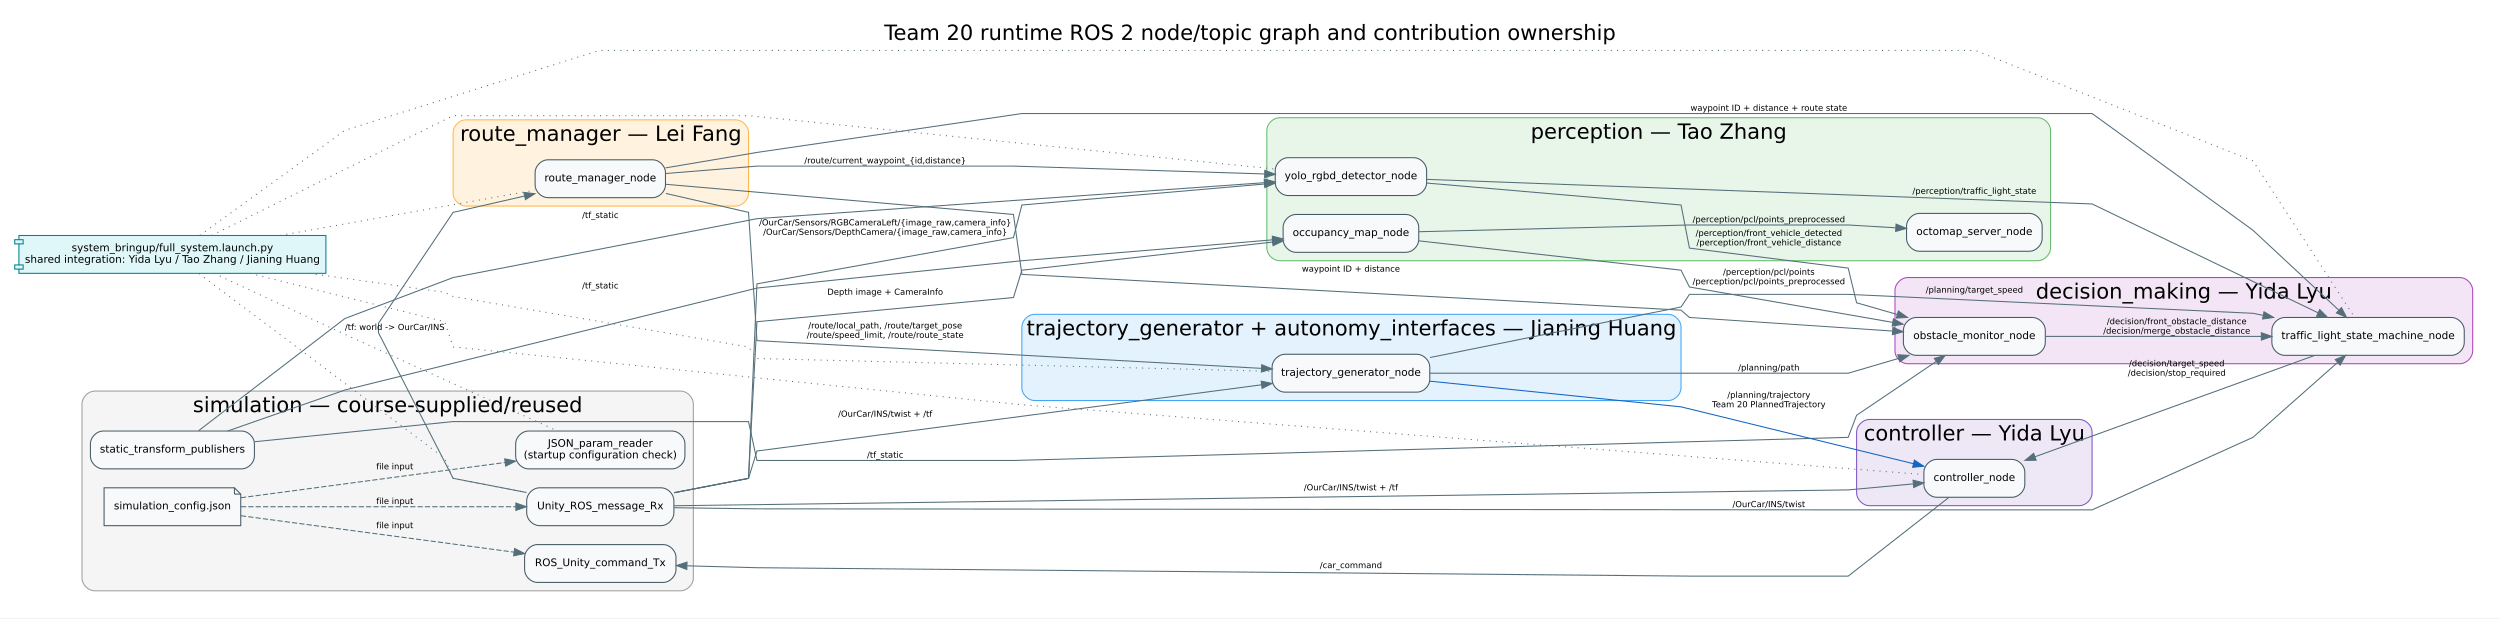
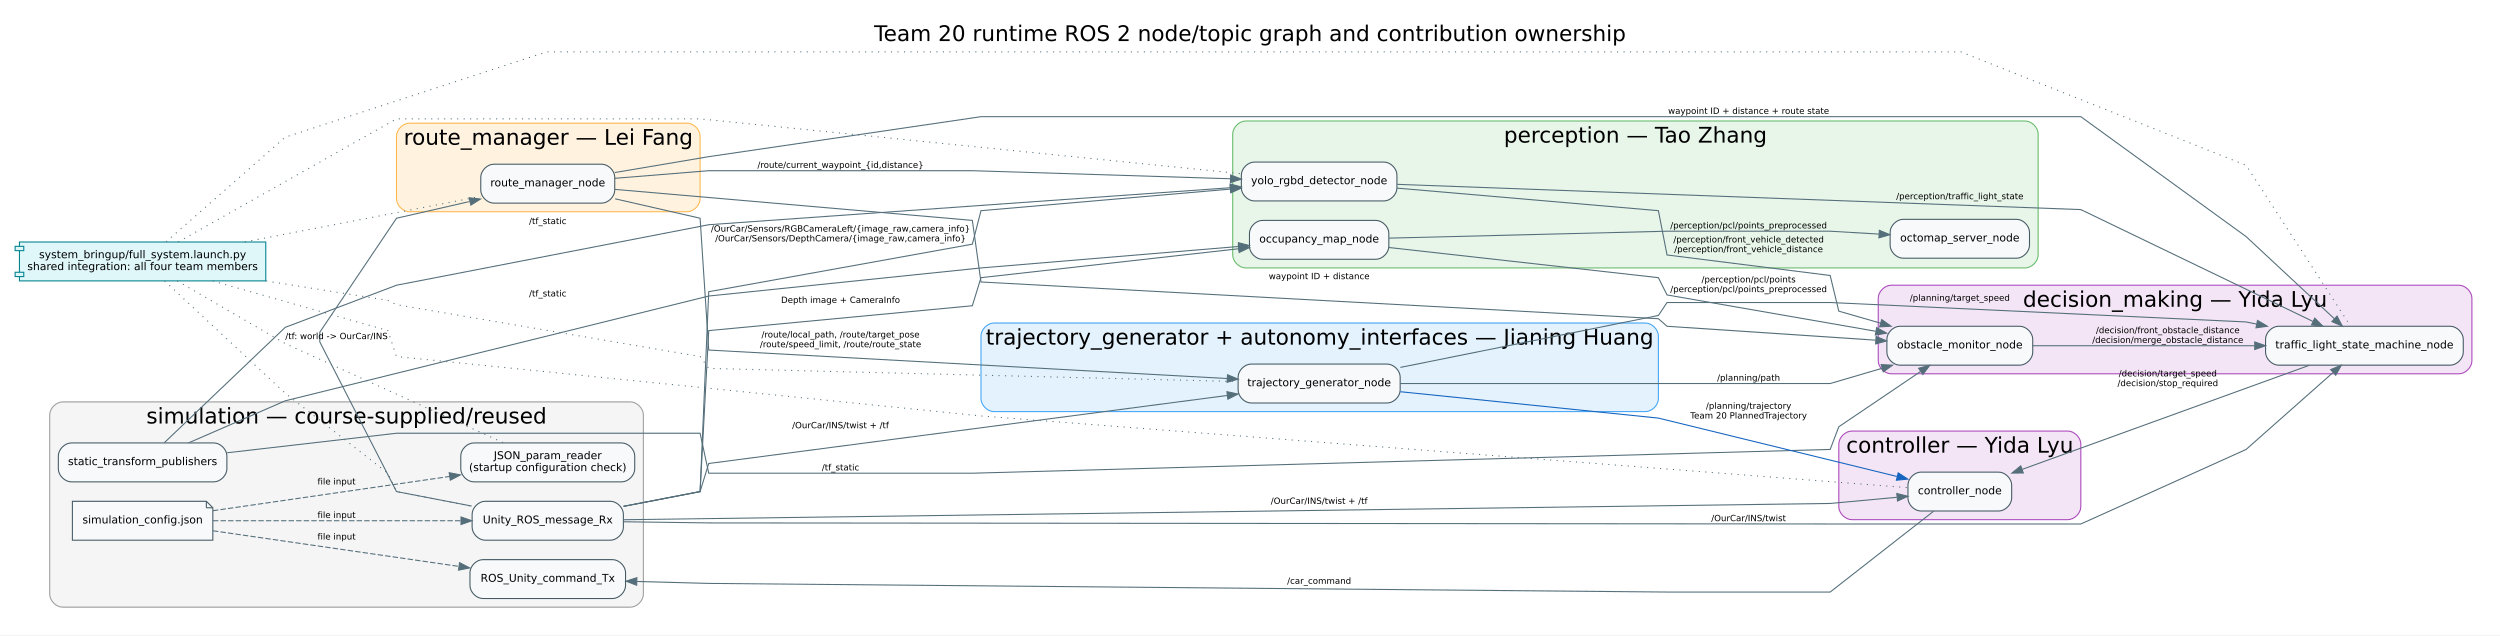
- <svg xmlns="http://www.w3.org/2000/svg" width="2378pt" height="588pt" viewBox="0.00 0.00 2378.00 588.00">
+ <svg xmlns="http://www.w3.org/2000/svg" width="2314pt" height="588pt" viewBox="0.00 0.00 2314.00 588.00">
  <g id="graph0" class="graph" transform="scale(1 1) rotate(0) translate(18 570)">
-     <polygon fill="white" stroke="transparent" points="-18,18 -18,-570 2360,-570 2360,18 -18,18" />
-     <text text-anchor="middle" x="1171" y="-532" font-family="DejaVu Sans" font-size="20.00">Team 20 runtime ROS 2 node/topic graph and contribution ownership</text>
+     <polygon fill="white" stroke="transparent" points="-18,18 -18,-570 2296,-570 2296,18 -18,18" />
+     <text text-anchor="middle" x="1139" y="-532" font-family="DejaVu Sans" font-size="20.00">Team 20 runtime ROS 2 node/topic graph and contribution ownership</text>
    <g id="clust1" class="cluster">
-       <path fill="#f5f5f5" stroke="#9e9e9e" d="M72,-8C72,-8 629.5,-8 629.5,-8 635.5,-8 641.5,-14 641.5,-20 641.5,-20 641.5,-186 641.5,-186 641.5,-192 635.5,-198 629.5,-198 629.5,-198 72,-198 72,-198 66,-198 60,-192 60,-186 60,-186 60,-20 60,-20 60,-14 66,-8 72,-8" />
-       <text text-anchor="middle" x="350.75" y="-178" font-family="DejaVu Sans" font-size="20.00">simulation — course-supplied/reused</text>
+       <path fill="#f5f5f5" stroke="#9e9e9e" d="M40,-8C40,-8 565.5,-8 565.5,-8 571.5,-8 577.5,-14 577.5,-20 577.5,-20 577.5,-186 577.5,-186 577.5,-192 571.5,-198 565.5,-198 565.5,-198 40,-198 40,-198 34,-198 28,-192 28,-186 28,-186 28,-20 28,-20 28,-14 34,-8 40,-8" />
+       <text text-anchor="middle" x="302.75" y="-178" font-family="DejaVu Sans" font-size="20.00">simulation — course-supplied/reused</text>
    </g>
    <g id="clust2" class="cluster">
-       <path fill="#e8f5e9" stroke="#66bb6a" d="M1199,-322C1199,-322 1920.5,-322 1920.5,-322 1926.5,-322 1932.5,-328 1932.5,-334 1932.5,-334 1932.5,-446 1932.5,-446 1932.5,-452 1926.5,-458 1920.5,-458 1920.5,-458 1199,-458 1199,-458 1193,-458 1187,-452 1187,-446 1187,-446 1187,-334 1187,-334 1187,-328 1193,-322 1199,-322" />
-       <text text-anchor="middle" x="1559.75" y="-438" font-family="DejaVu Sans" font-size="20.00">perception — Tao Zhang</text>
+       <path fill="#e8f5e9" stroke="#66bb6a" d="M1135,-322C1135,-322 1856.5,-322 1856.5,-322 1862.5,-322 1868.5,-328 1868.5,-334 1868.5,-334 1868.5,-446 1868.5,-446 1868.5,-452 1862.5,-458 1856.5,-458 1856.5,-458 1135,-458 1135,-458 1129,-458 1123,-452 1123,-446 1123,-446 1123,-334 1123,-334 1123,-328 1129,-322 1135,-322" />
+       <text text-anchor="middle" x="1495.75" y="-438" font-family="DejaVu Sans" font-size="20.00">perception — Tao Zhang</text>
    </g>
    <g id="clust3" class="cluster">
-       <path fill="#fff3e0" stroke="#ffb74d" d="M425,-374C425,-374 682,-374 682,-374 688,-374 694,-380 694,-386 694,-386 694,-444 694,-444 694,-450 688,-456 682,-456 682,-456 425,-456 425,-456 419,-456 413,-450 413,-444 413,-444 413,-386 413,-386 413,-380 419,-374 425,-374" />
-       <text text-anchor="middle" x="553.5" y="-436" font-family="DejaVu Sans" font-size="20.00">route_manager — Lei Fang</text>
+       <path fill="#fff3e0" stroke="#ffb74d" d="M361,-374C361,-374 618,-374 618,-374 624,-374 630,-380 630,-386 630,-386 630,-444 630,-444 630,-450 624,-456 618,-456 618,-456 361,-456 361,-456 355,-456 349,-450 349,-444 349,-444 349,-386 349,-386 349,-380 355,-374 361,-374" />
+       <text text-anchor="middle" x="489.5" y="-436" font-family="DejaVu Sans" font-size="20.00">route_manager — Lei Fang</text>
    </g>
    <g id="clust4" class="cluster">
-       <path fill="#e3f2fd" stroke="#42a5f5" d="M966,-189C966,-189 1569,-189 1569,-189 1575,-189 1581,-195 1581,-201 1581,-201 1581,-259 1581,-259 1581,-265 1575,-271 1569,-271 1569,-271 966,-271 966,-271 960,-271 954,-265 954,-259 954,-259 954,-201 954,-201 954,-195 960,-189 966,-189" />
-       <text text-anchor="middle" x="1267.5" y="-251" font-family="DejaVu Sans" font-size="20.00">trajectory_generator + autonomy_interfaces — Jianing Huang</text>
+       <path fill="#e3f2fd" stroke="#42a5f5" d="M902,-189C902,-189 1505,-189 1505,-189 1511,-189 1517,-195 1517,-201 1517,-201 1517,-259 1517,-259 1517,-265 1511,-271 1505,-271 1505,-271 902,-271 902,-271 896,-271 890,-265 890,-259 890,-259 890,-201 890,-201 890,-195 896,-189 902,-189" />
+       <text text-anchor="middle" x="1203.5" y="-251" font-family="DejaVu Sans" font-size="20.00">trajectory_generator + autonomy_interfaces — Jianing Huang</text>
    </g>
    <g id="clust5" class="cluster">
-       <path fill="#f3e5f5" stroke="#ab47bc" d="M1796.5,-224C1796.5,-224 2322,-224 2322,-224 2328,-224 2334,-230 2334,-236 2334,-236 2334,-294 2334,-294 2334,-300 2328,-306 2322,-306 2322,-306 1796.5,-306 1796.5,-306 1790.5,-306 1784.5,-300 1784.5,-294 1784.5,-294 1784.5,-236 1784.5,-236 1784.5,-230 1790.5,-224 1796.5,-224" />
-       <text text-anchor="middle" x="2059.25" y="-286" font-family="DejaVu Sans" font-size="20.00">decision_making — Yida Lyu</text>
+       <path fill="#f3e5f5" stroke="#ab47bc" d="M1732.5,-224C1732.5,-224 2258,-224 2258,-224 2264,-224 2270,-230 2270,-236 2270,-236 2270,-294 2270,-294 2270,-300 2264,-306 2258,-306 2258,-306 1732.5,-306 1732.5,-306 1726.5,-306 1720.5,-300 1720.5,-294 1720.5,-294 1720.5,-236 1720.5,-236 1720.5,-230 1726.5,-224 1732.5,-224" />
+       <text text-anchor="middle" x="1995.25" y="-286" font-family="DejaVu Sans" font-size="20.00">decision_making — Yida Lyu</text>
    </g>
    <g id="clust6" class="cluster">
-       <path fill="#ede7f6" stroke="#7e57c2" d="M1760,-89C1760,-89 1960,-89 1960,-89 1966,-89 1972,-95 1972,-101 1972,-101 1972,-159 1972,-159 1972,-165 1966,-171 1960,-171 1960,-171 1760,-171 1760,-171 1754,-171 1748,-165 1748,-159 1748,-159 1748,-101 1748,-101 1748,-95 1754,-89 1760,-89" />
-       <text text-anchor="middle" x="1860" y="-151" font-family="DejaVu Sans" font-size="20.00">controller — Yida Lyu</text>
+       <path fill="#f3e5f5" stroke="#ab47bc" d="M1696,-89C1696,-89 1896,-89 1896,-89 1902,-89 1908,-95 1908,-101 1908,-101 1908,-159 1908,-159 1908,-165 1902,-171 1896,-171 1896,-171 1696,-171 1696,-171 1690,-171 1684,-165 1684,-159 1684,-159 1684,-101 1684,-101 1684,-95 1690,-89 1696,-89" />
+       <text text-anchor="middle" x="1796" y="-151" font-family="DejaVu Sans" font-size="20.00">controller — Yida Lyu</text>
    </g>
    <g id="node1" class="node">
-       <polygon fill="#f7f9fb" stroke="#455a64" points="205,-106 81,-106 81,-70 211,-70 211,-100 205,-106" />
-       <polyline fill="none" stroke="#455a64" points="205,-106 205,-100 " />
-       <polyline fill="none" stroke="#455a64" points="211,-100 205,-100 " />
-       <text text-anchor="middle" x="146" y="-85.5" font-family="DejaVu Sans" font-size="10.00">simulation_config.json</text>
+       <polygon fill="#f7f9fb" stroke="#455a64" points="173,-106 49,-106 49,-70 179,-70 179,-100 173,-106" />
+       <polyline fill="none" stroke="#455a64" points="173,-106 173,-100 " />
+       <polyline fill="none" stroke="#455a64" points="179,-100 173,-100 " />
+       <text text-anchor="middle" x="114" y="-85.5" font-family="DejaVu Sans" font-size="10.00">simulation_config.json</text>
    </g>
    <g id="node2" class="node">
-       <path fill="#f7f9fb" stroke="#455a64" d="M621.5,-160C621.5,-160 484.5,-160 484.5,-160 478.5,-160 472.5,-154 472.5,-148 472.5,-148 472.5,-136 472.5,-136 472.5,-130 478.5,-124 484.5,-124 484.5,-124 621.5,-124 621.5,-124 627.5,-124 633.5,-130 633.5,-136 633.5,-136 633.5,-148 633.5,-148 633.5,-154 627.5,-160 621.5,-160" />
-       <text text-anchor="middle" x="553" y="-145" font-family="DejaVu Sans" font-size="10.00">JSON_param_reader</text>
-       <text text-anchor="middle" x="553" y="-134" font-family="DejaVu Sans" font-size="10.00">(startup configuration check)</text>
+       <path fill="#f7f9fb" stroke="#455a64" d="M557.5,-160C557.5,-160 420.5,-160 420.5,-160 414.5,-160 408.5,-154 408.5,-148 408.5,-148 408.5,-136 408.5,-136 408.5,-130 414.5,-124 420.5,-124 420.5,-124 557.5,-124 557.5,-124 563.5,-124 569.5,-130 569.5,-136 569.5,-136 569.5,-148 569.5,-148 569.5,-154 563.5,-160 557.5,-160" />
+       <text text-anchor="middle" x="489" y="-145" font-family="DejaVu Sans" font-size="10.00">JSON_param_reader</text>
+       <text text-anchor="middle" x="489" y="-134" font-family="DejaVu Sans" font-size="10.00">(startup configuration check)</text>
    </g>
    <g id="edge26" class="edge">
-       <path fill="none" stroke="#546e7a" stroke-dasharray="5,2" d="M211.17,-96.56C278.95,-105.59 386.32,-119.91 462.42,-130.06" />
-       <polygon fill="#546e7a" stroke="#546e7a" points="462.1,-133.54 472.47,-131.4 463.02,-126.61 462.1,-133.54" />
-       <text text-anchor="middle" x="357.5" y="-123.6" font-family="DejaVu Sans" font-size="8.00">file input</text>
+       <path fill="none" stroke="#546e7a" stroke-dasharray="5,2" d="M179.12,-97.28C239.45,-106.02 330.37,-119.18 397.96,-128.96" />
+       <polygon fill="#546e7a" stroke="#546e7a" points="397.78,-132.47 408.18,-130.44 398.78,-125.55 397.78,-132.47" />
+       <text text-anchor="middle" x="293.5" y="-121.6" font-family="DejaVu Sans" font-size="8.00">file input</text>
    </g>
    <g id="node3" class="node">
-       <path fill="#f7f9fb" stroke="#455a64" d="M611,-106C611,-106 495,-106 495,-106 489,-106 483,-100 483,-94 483,-94 483,-82 483,-82 483,-76 489,-70 495,-70 495,-70 611,-70 611,-70 617,-70 623,-76 623,-82 623,-82 623,-94 623,-94 623,-100 617,-106 611,-106" />
-       <text text-anchor="middle" x="553" y="-85.5" font-family="DejaVu Sans" font-size="10.00">Unity_ROS_message_Rx</text>
+       <path fill="#f7f9fb" stroke="#455a64" d="M547,-106C547,-106 431,-106 431,-106 425,-106 419,-100 419,-94 419,-94 419,-82 419,-82 419,-76 425,-70 431,-70 431,-70 547,-70 547,-70 553,-70 559,-76 559,-82 559,-82 559,-94 559,-94 559,-100 553,-106 547,-106" />
+       <text text-anchor="middle" x="489" y="-85.5" font-family="DejaVu Sans" font-size="10.00">Unity_ROS_message_Rx</text>
    </g>
    <g id="edge27" class="edge">
-       <path fill="none" stroke="#546e7a" stroke-dasharray="5,2" d="M211.17,-88C282.04,-88 396.21,-88 472.64,-88" />
-       <polygon fill="#546e7a" stroke="#546e7a" points="472.7,-91.5 482.7,-88 472.7,-84.5 472.7,-91.5" />
-       <text text-anchor="middle" x="357.5" y="-90.6" font-family="DejaVu Sans" font-size="8.00">file input</text>
+       <path fill="none" stroke="#546e7a" stroke-dasharray="5,2" d="M179.12,-88C242.62,-88 340,-88 408.41,-88" />
+       <polygon fill="#546e7a" stroke="#546e7a" points="408.71,-91.5 418.71,-88 408.71,-84.5 408.71,-91.5" />
+       <text text-anchor="middle" x="293.5" y="-90.6" font-family="DejaVu Sans" font-size="8.00">file input</text>
    </g>
    <g id="node4" class="node">
-       <path fill="#f7f9fb" stroke="#455a64" d="M613,-52C613,-52 493,-52 493,-52 487,-52 481,-46 481,-40 481,-40 481,-28 481,-28 481,-22 487,-16 493,-16 493,-16 613,-16 613,-16 619,-16 625,-22 625,-28 625,-28 625,-40 625,-40 625,-46 619,-52 613,-52" />
-       <text text-anchor="middle" x="553" y="-31.5" font-family="DejaVu Sans" font-size="10.00">ROS_Unity_command_Tx</text>
+       <path fill="#f7f9fb" stroke="#455a64" d="M549,-52C549,-52 429,-52 429,-52 423,-52 417,-46 417,-40 417,-40 417,-28 417,-28 417,-22 423,-16 429,-16 429,-16 549,-16 549,-16 555,-16 561,-22 561,-28 561,-28 561,-40 561,-40 561,-46 555,-52 549,-52" />
+       <text text-anchor="middle" x="489" y="-31.5" font-family="DejaVu Sans" font-size="10.00">ROS_Unity_command_Tx</text>
    </g>
    <g id="edge28" class="edge">
-       <path fill="none" stroke="#546e7a" stroke-dasharray="5,2" d="M211.17,-79.44C281.51,-70.07 394.49,-55 470.91,-44.81" />
-       <polygon fill="#546e7a" stroke="#546e7a" points="471.52,-48.26 480.97,-43.47 470.6,-41.32 471.52,-48.26" />
-       <text text-anchor="middle" x="357.5" y="-67.6" font-family="DejaVu Sans" font-size="8.00">file input</text>
+       <path fill="none" stroke="#546e7a" stroke-dasharray="5,2" d="M179.12,-78.72C242.02,-69.61 338.18,-55.69 406.48,-45.8" />
+       <polygon fill="#546e7a" stroke="#546e7a" points="407.38,-49.21 416.77,-44.31 406.38,-42.28 407.38,-49.21" />
+       <text text-anchor="middle" x="293.5" y="-70.6" font-family="DejaVu Sans" font-size="8.00">file input</text>
    </g>
    <g id="node6" class="node">
-       <path fill="#f7f9fb" stroke="#455a64" d="M1327,-420C1327,-420 1207,-420 1207,-420 1201,-420 1195,-414 1195,-408 1195,-408 1195,-396 1195,-396 1195,-390 1201,-384 1207,-384 1207,-384 1327,-384 1327,-384 1333,-384 1339,-390 1339,-396 1339,-396 1339,-408 1339,-408 1339,-414 1333,-420 1327,-420" />
-       <text text-anchor="middle" x="1267" y="-399.5" font-family="DejaVu Sans" font-size="10.00">yolo_rgbd_detector_node</text>
+       <path fill="#f7f9fb" stroke="#455a64" d="M1263,-420C1263,-420 1143,-420 1143,-420 1137,-420 1131,-414 1131,-408 1131,-408 1131,-396 1131,-396 1131,-390 1137,-384 1143,-384 1143,-384 1263,-384 1263,-384 1269,-384 1275,-390 1275,-396 1275,-396 1275,-408 1275,-408 1275,-414 1269,-420 1263,-420" />
+       <text text-anchor="middle" x="1203" y="-399.5" font-family="DejaVu Sans" font-size="10.00">yolo_rgbd_detector_node</text>
    </g>
    <g id="edge1" class="edge">
-       <path fill="none" stroke="#546e7a" d="M623.18,-101.34C658.45,-108.14 694,-115 694,-115 694,-115 702,-300 702,-300 702,-300 946,-344 946,-344 946,-344 954,-375 954,-375 954,-375 1092.17,-386.96 1184.62,-394.96" />
-       <polygon fill="#546e7a" stroke="#546e7a" points="1184.55,-398.46 1194.81,-395.84 1185.15,-391.49 1184.55,-398.46" />
-       <text text-anchor="middle" x="824" y="-355.6" font-family="DejaVu Sans" font-size="8.00">/OurCar/Sensors/RGBCameraLeft/{image_raw,camera_info}</text>
-       <text text-anchor="middle" x="824" y="-346.6" font-family="DejaVu Sans" font-size="8.00">/OurCar/Sensors/DepthCamera/{image_raw,camera_info}</text>
+       <path fill="none" stroke="#546e7a" d="M559.18,-101.34C594.45,-108.14 630,-115 630,-115 630,-115 638,-300 638,-300 638,-300 882,-344 882,-344 882,-344 890,-375 890,-375 890,-375 1028.17,-386.96 1120.62,-394.96" />
+       <polygon fill="#546e7a" stroke="#546e7a" points="1120.55,-398.46 1130.81,-395.84 1121.15,-391.49 1120.55,-398.46" />
+       <text text-anchor="middle" x="760" y="-355.6" font-family="DejaVu Sans" font-size="8.00">/OurCar/Sensors/RGBCameraLeft/{image_raw,camera_info}</text>
+       <text text-anchor="middle" x="760" y="-346.6" font-family="DejaVu Sans" font-size="8.00">/OurCar/Sensors/DepthCamera/{image_raw,camera_info}</text>
    </g>
    <g id="node7" class="node">
-       <path fill="#f7f9fb" stroke="#455a64" d="M1319.5,-366C1319.5,-366 1214.5,-366 1214.5,-366 1208.5,-366 1202.5,-360 1202.5,-354 1202.5,-354 1202.5,-342 1202.5,-342 1202.5,-336 1208.5,-330 1214.5,-330 1214.5,-330 1319.5,-330 1319.5,-330 1325.5,-330 1331.5,-336 1331.5,-342 1331.5,-342 1331.5,-354 1331.5,-354 1331.5,-360 1325.5,-366 1319.5,-366" />
-       <text text-anchor="middle" x="1267" y="-345.5" font-family="DejaVu Sans" font-size="10.00">occupancy_map_node</text>
+       <path fill="#f7f9fb" stroke="#455a64" d="M1255.5,-366C1255.5,-366 1150.5,-366 1150.5,-366 1144.5,-366 1138.5,-360 1138.5,-354 1138.5,-354 1138.5,-342 1138.5,-342 1138.5,-336 1144.5,-330 1150.5,-330 1150.5,-330 1255.5,-330 1255.5,-330 1261.5,-330 1267.5,-336 1267.5,-342 1267.5,-342 1267.5,-354 1267.5,-354 1267.5,-360 1261.5,-366 1255.5,-366" />
+       <text text-anchor="middle" x="1203" y="-345.5" font-family="DejaVu Sans" font-size="10.00">occupancy_map_node</text>
    </g>
    <g id="edge2" class="edge">
-       <path fill="none" stroke="#546e7a" d="M623.18,-101.34C658.45,-108.14 694,-115 694,-115 694,-115 702,-264 702,-264 702,-264 946,-287 946,-287 946,-287 954,-313 954,-313 954,-313 1100.1,-329.39 1192.35,-339.74" />
-       <polygon fill="#546e7a" stroke="#546e7a" points="1192.16,-343.24 1202.49,-340.88 1192.94,-336.28 1192.16,-343.24" />
-       <text text-anchor="middle" x="824" y="-289.6" font-family="DejaVu Sans" font-size="8.00">Depth image + CameraInfo</text>
+       <path fill="none" stroke="#546e7a" d="M559.18,-101.34C594.45,-108.14 630,-115 630,-115 630,-115 638,-264 638,-264 638,-264 882,-287 882,-287 882,-287 890,-313 890,-313 890,-313 1036.1,-329.39 1128.35,-339.74" />
+       <polygon fill="#546e7a" stroke="#546e7a" points="1128.16,-343.24 1138.49,-340.88 1128.94,-336.28 1128.16,-343.24" />
+       <text text-anchor="middle" x="760" y="-289.6" font-family="DejaVu Sans" font-size="8.00">Depth image + CameraInfo</text>
    </g>
    <g id="node9" class="node">
-       <path fill="#f7f9fb" stroke="#455a64" d="M603,-418C603,-418 503,-418 503,-418 497,-418 491,-412 491,-406 491,-406 491,-394 491,-394 491,-388 497,-382 503,-382 503,-382 603,-382 603,-382 609,-382 615,-388 615,-394 615,-394 615,-406 615,-406 615,-412 609,-418 603,-418" />
-       <text text-anchor="middle" x="553" y="-397.5" font-family="DejaVu Sans" font-size="10.00">route_manager_node</text>
+       <path fill="#f7f9fb" stroke="#455a64" d="M539,-418C539,-418 439,-418 439,-418 433,-418 427,-412 427,-406 427,-406 427,-394 427,-394 427,-388 433,-382 439,-382 439,-382 539,-382 539,-382 545,-382 551,-388 551,-394 551,-394 551,-406 551,-406 551,-412 545,-418 539,-418" />
+       <text text-anchor="middle" x="489" y="-397.5" font-family="DejaVu Sans" font-size="10.00">route_manager_node</text>
    </g>
    <g id="edge8" class="edge">
-       <path fill="none" stroke="#546e7a" d="M482.59,-101.58C447.73,-108.3 413,-115 413,-115 413,-115 342,-253.5 342,-253.5 342,-253.5 342,-262.5 342,-262.5 342,-262.5 413,-368 413,-368 413,-368 446.46,-375.65 480.66,-383.47" />
-       <polygon fill="#546e7a" stroke="#546e7a" points="480.25,-386.96 490.78,-385.78 481.81,-380.14 480.25,-386.96" />
-       <text text-anchor="middle" x="357.5" y="-256.1" font-family="DejaVu Sans" font-size="8.00">/tf: world -&gt; OurCar/INS</text>
+       <path fill="none" stroke="#546e7a" d="M418.59,-101.58C383.73,-108.3 349,-115 349,-115 349,-115 278,-253.5 278,-253.5 278,-253.5 278,-262.5 278,-262.5 278,-262.5 349,-368 349,-368 349,-368 382.46,-375.65 416.66,-383.47" />
+       <polygon fill="#546e7a" stroke="#546e7a" points="416.25,-386.96 426.78,-385.78 417.81,-380.14 416.25,-386.96" />
+       <text text-anchor="middle" x="293.5" y="-256.1" font-family="DejaVu Sans" font-size="8.00">/tf: world -&gt; OurCar/INS</text>
    </g>
    <g id="node10" class="node">
-       <path fill="#f7f9fb" stroke="#455a64" d="M1330,-233C1330,-233 1204,-233 1204,-233 1198,-233 1192,-227 1192,-221 1192,-221 1192,-209 1192,-209 1192,-203 1198,-197 1204,-197 1204,-197 1330,-197 1330,-197 1336,-197 1342,-203 1342,-209 1342,-209 1342,-221 1342,-221 1342,-227 1336,-233 1330,-233" />
-       <text text-anchor="middle" x="1267" y="-212.5" font-family="DejaVu Sans" font-size="10.00">trajectory_generator_node</text>
+       <path fill="#f7f9fb" stroke="#455a64" d="M1266,-233C1266,-233 1140,-233 1140,-233 1134,-233 1128,-227 1128,-221 1128,-221 1128,-209 1128,-209 1128,-203 1134,-197 1140,-197 1140,-197 1266,-197 1266,-197 1272,-197 1278,-203 1278,-209 1278,-209 1278,-221 1278,-221 1278,-227 1272,-233 1266,-233" />
+       <text text-anchor="middle" x="1203" y="-212.5" font-family="DejaVu Sans" font-size="10.00">trajectory_generator_node</text>
    </g>
    <g id="edge9" class="edge">
-       <path fill="none" stroke="#546e7a" d="M623.18,-101.34C658.45,-108.14 694,-115 694,-115 694,-115 702,-141 702,-141 702,-141 1024.64,-183.33 1181.87,-203.96" />
-       <polygon fill="#546e7a" stroke="#546e7a" points="1181.61,-207.46 1191.98,-205.29 1182.52,-200.52 1181.61,-207.46" />
-       <text text-anchor="middle" x="824" y="-173.6" font-family="DejaVu Sans" font-size="8.00">/OurCar/INS/twist + /tf</text>
+       <path fill="none" stroke="#546e7a" d="M559.18,-101.34C594.45,-108.14 630,-115 630,-115 630,-115 638,-141 638,-141 638,-141 960.64,-183.33 1117.87,-203.96" />
+       <polygon fill="#546e7a" stroke="#546e7a" points="1117.61,-207.46 1127.98,-205.29 1118.52,-200.52 1117.61,-207.46" />
+       <text text-anchor="middle" x="760" y="-173.6" font-family="DejaVu Sans" font-size="8.00">/OurCar/INS/twist + /tf</text>
    </g>
    <g id="node12" class="node">
-       <path fill="#f7f9fb" stroke="#455a64" d="M2314,-268C2314,-268 2155,-268 2155,-268 2149,-268 2143,-262 2143,-256 2143,-256 2143,-244 2143,-244 2143,-238 2149,-232 2155,-232 2155,-232 2314,-232 2314,-232 2320,-232 2326,-238 2326,-244 2326,-244 2326,-256 2326,-256 2326,-262 2320,-268 2314,-268" />
-       <text text-anchor="middle" x="2234.5" y="-247.5" font-family="DejaVu Sans" font-size="10.00">traffic_light_state_machine_node</text>
+       <path fill="#f7f9fb" stroke="#455a64" d="M2250,-268C2250,-268 2091,-268 2091,-268 2085,-268 2079,-262 2079,-256 2079,-256 2079,-244 2079,-244 2079,-238 2085,-232 2091,-232 2091,-232 2250,-232 2250,-232 2256,-232 2262,-238 2262,-244 2262,-244 2262,-256 2262,-256 2262,-262 2256,-268 2250,-268" />
+       <text text-anchor="middle" x="2170.5" y="-247.5" font-family="DejaVu Sans" font-size="10.00">traffic_light_state_machine_node</text>
    </g>
    <g id="edge11" class="edge">
-       <path fill="none" stroke="#546e7a" d="M623.23,-87.06C661.75,-86.54 702,-86 702,-86 702,-86 1748,-85 1748,-85 1748,-85 1972,-85 1972,-85 1972,-85 2125,-154 2125,-154 2125,-154 2173.15,-196.61 2205.3,-225.05" />
-       <polygon fill="#546e7a" stroke="#546e7a" points="2203.28,-227.94 2213.09,-231.94 2207.92,-222.7 2203.28,-227.94" />
-       <text text-anchor="middle" x="1664.5" y="-87.6" font-family="DejaVu Sans" font-size="8.00">/OurCar/INS/twist</text>
+       <path fill="none" stroke="#546e7a" d="M559.23,-87.06C597.75,-86.54 638,-86 638,-86 638,-86 1684,-85 1684,-85 1684,-85 1908,-85 1908,-85 1908,-85 2061,-154 2061,-154 2061,-154 2109.15,-196.61 2141.3,-225.05" />
+       <polygon fill="#546e7a" stroke="#546e7a" points="2139.28,-227.94 2149.09,-231.94 2143.92,-222.7 2139.28,-227.94" />
+       <text text-anchor="middle" x="1600.5" y="-87.6" font-family="DejaVu Sans" font-size="8.00">/OurCar/INS/twist</text>
    </g>
    <g id="node13" class="node">
-       <path fill="#f7f9fb" stroke="#455a64" d="M1896,-133C1896,-133 1824,-133 1824,-133 1818,-133 1812,-127 1812,-121 1812,-121 1812,-109 1812,-109 1812,-103 1818,-97 1824,-97 1824,-97 1896,-97 1896,-97 1902,-97 1908,-103 1908,-109 1908,-109 1908,-121 1908,-121 1908,-127 1902,-133 1896,-133" />
-       <text text-anchor="middle" x="1860" y="-112.5" font-family="DejaVu Sans" font-size="10.00">controller_node</text>
+       <path fill="#f7f9fb" stroke="#455a64" d="M1832,-133C1832,-133 1760,-133 1760,-133 1754,-133 1748,-127 1748,-121 1748,-121 1748,-109 1748,-109 1748,-103 1754,-97 1760,-97 1760,-97 1832,-97 1832,-97 1838,-97 1844,-103 1844,-109 1844,-109 1844,-121 1844,-121 1844,-127 1838,-133 1832,-133" />
+       <text text-anchor="middle" x="1796" y="-112.5" font-family="DejaVu Sans" font-size="10.00">controller_node</text>
    </g>
    <g id="edge10" class="edge">
-       <path fill="none" stroke="#546e7a" d="M623.33,-88.94C877,-92.36 1740,-104 1740,-104 1740,-104 1771.24,-106.89 1801.71,-109.7" />
-       <polygon fill="#546e7a" stroke="#546e7a" points="1801.69,-113.22 1811.97,-110.65 1802.33,-106.25 1801.69,-113.22" />
-       <text text-anchor="middle" x="1267" y="-103.6" font-family="DejaVu Sans" font-size="8.00">/OurCar/INS/twist + /tf</text>
+       <path fill="none" stroke="#546e7a" d="M559.33,-88.94C813,-92.36 1676,-104 1676,-104 1676,-104 1707.24,-106.89 1737.71,-109.7" />
+       <polygon fill="#546e7a" stroke="#546e7a" points="1737.69,-113.22 1747.97,-110.65 1738.33,-106.25 1737.69,-113.22" />
+       <text text-anchor="middle" x="1203" y="-103.6" font-family="DejaVu Sans" font-size="8.00">/OurCar/INS/twist + /tf</text>
    </g>
    <g id="node5" class="node">
-       <path fill="#f7f9fb" stroke="#455a64" d="M212,-160C212,-160 80,-160 80,-160 74,-160 68,-154 68,-148 68,-148 68,-136 68,-136 68,-130 74,-124 80,-124 80,-124 212,-124 212,-124 218,-124 224,-130 224,-136 224,-136 224,-148 224,-148 224,-154 218,-160 212,-160" />
-       <text text-anchor="middle" x="146" y="-139.5" font-family="DejaVu Sans" font-size="10.00">static_transform_publishers</text>
+       <path fill="#f7f9fb" stroke="#455a64" d="M180,-160C180,-160 48,-160 48,-160 42,-160 36,-154 36,-148 36,-148 36,-136 36,-136 36,-130 42,-124 48,-124 48,-124 180,-124 180,-124 186,-124 192,-130 192,-136 192,-136 192,-148 192,-148 192,-154 186,-160 180,-160" />
+       <text text-anchor="middle" x="114" y="-139.5" font-family="DejaVu Sans" font-size="10.00">static_transform_publishers</text>
    </g>
    <g id="edge5" class="edge">
-       <path fill="none" stroke="#546e7a" d="M170.7,-160.18C215.91,-194.84 310,-267 310,-267 310,-267 413,-306 413,-306 413,-306 702,-362 702,-362 702,-362 1028.73,-385.17 1184.82,-396.24" />
-       <polygon fill="#546e7a" stroke="#546e7a" points="1184.63,-399.74 1194.85,-396.95 1185.13,-392.76 1184.63,-399.74" />
-       <text text-anchor="middle" x="553" y="-362.6" font-family="DejaVu Sans" font-size="8.00">/tf_static</text>
+       <path fill="none" stroke="#546e7a" d="M134.05,-160.18C170.38,-194.84 246,-267 246,-267 246,-267 349,-306 349,-306 349,-306 638,-362 638,-362 638,-362 964.73,-385.17 1120.82,-396.24" />
+       <polygon fill="#546e7a" stroke="#546e7a" points="1120.63,-399.74 1130.85,-396.95 1121.13,-392.76 1120.63,-399.74" />
+       <text text-anchor="middle" x="489" y="-362.6" font-family="DejaVu Sans" font-size="8.00">/tf_static</text>
    </g>
    <g id="edge6" class="edge">
-       <path fill="none" stroke="#546e7a" d="M198.57,-160.04C246.33,-176.73 310,-199 310,-199 310,-199 702,-296 702,-296 702,-296 954,-322 954,-322 954,-322 1100.1,-334.18 1192.35,-341.86" />
-       <polygon fill="#546e7a" stroke="#546e7a" points="1192.23,-345.36 1202.49,-342.71 1192.81,-338.39 1192.23,-345.36" />
-       <text text-anchor="middle" x="553" y="-295.6" font-family="DejaVu Sans" font-size="8.00">/tf_static</text>
+       <path fill="none" stroke="#546e7a" d="M156.45,-160.04C194.83,-176.73 246,-199 246,-199 246,-199 638,-296 638,-296 638,-296 890,-322 890,-322 890,-322 1036.1,-334.18 1128.35,-341.86" />
+       <polygon fill="#546e7a" stroke="#546e7a" points="1128.23,-345.36 1138.49,-342.71 1128.81,-338.39 1128.23,-345.36" />
+       <text text-anchor="middle" x="489" y="-295.6" font-family="DejaVu Sans" font-size="8.00">/tf_static</text>
    </g>
    <g id="node11" class="node">
-       <path fill="#f7f9fb" stroke="#455a64" d="M1915.5,-268C1915.5,-268 1804.5,-268 1804.5,-268 1798.5,-268 1792.5,-262 1792.5,-256 1792.5,-256 1792.5,-244 1792.5,-244 1792.5,-238 1798.5,-232 1804.5,-232 1804.5,-232 1915.5,-232 1915.5,-232 1921.5,-232 1927.5,-238 1927.5,-244 1927.5,-244 1927.5,-256 1927.5,-256 1927.5,-262 1921.5,-268 1915.5,-268" />
-       <text text-anchor="middle" x="1860" y="-247.5" font-family="DejaVu Sans" font-size="10.00">obstacle_monitor_node</text>
+       <path fill="#f7f9fb" stroke="#455a64" d="M1851.5,-268C1851.5,-268 1740.5,-268 1740.5,-268 1734.5,-268 1728.5,-262 1728.5,-256 1728.5,-256 1728.5,-244 1728.5,-244 1728.5,-238 1734.5,-232 1740.5,-232 1740.5,-232 1851.5,-232 1851.5,-232 1857.5,-232 1863.5,-238 1863.5,-244 1863.5,-244 1863.5,-256 1863.5,-256 1863.5,-262 1857.5,-268 1851.5,-268" />
+       <text text-anchor="middle" x="1796" y="-247.5" font-family="DejaVu Sans" font-size="10.00">obstacle_monitor_node</text>
    </g>
    <g id="edge7" class="edge">
-       <path fill="none" stroke="#546e7a" d="M224.3,-149.85C302.83,-157.82 413,-169 413,-169 413,-169 694,-169 694,-169 694,-169 702,-132 702,-132 702,-132 946,-132 946,-132 946,-132 1740,-154 1740,-154 1740,-154 1748,-175 1748,-175 1748,-175 1791.21,-204.2 1823.71,-226.16" />
-       <polygon fill="#546e7a" stroke="#546e7a" points="1821.88,-229.15 1832.13,-231.84 1825.8,-223.35 1821.88,-229.15" />
-       <text text-anchor="middle" x="824" y="-134.6" font-family="DejaVu Sans" font-size="8.00">/tf_static</text>
+       <path fill="none" stroke="#546e7a" d="M192.27,-150.92C260.43,-158.78 349,-169 349,-169 349,-169 630,-169 630,-169 630,-169 638,-132 638,-132 638,-132 882,-132 882,-132 882,-132 1676,-154 1676,-154 1676,-154 1684,-175 1684,-175 1684,-175 1727.21,-204.2 1759.71,-226.16" />
+       <polygon fill="#546e7a" stroke="#546e7a" points="1757.88,-229.15 1768.13,-231.84 1761.8,-223.35 1757.88,-229.15" />
+       <text text-anchor="middle" x="760" y="-134.6" font-family="DejaVu Sans" font-size="8.00">/tf_static</text>
    </g>
    <g id="edge17" class="edge">
-       <path fill="none" stroke="#546e7a" d="M1339.02,-395.87C1431.37,-387.91 1581,-375 1581,-375 1581,-375 1589,-334 1589,-334 1589,-334 1740,-315 1740,-315 1740,-315 1748,-282 1748,-282 1748,-282 1765.44,-276.97 1786.49,-270.9" />
-       <polygon fill="#546e7a" stroke="#546e7a" points="1787.72,-274.19 1796.36,-268.06 1785.79,-267.46 1787.72,-274.19" />
-       <text text-anchor="middle" x="1664.5" y="-345.6" font-family="DejaVu Sans" font-size="8.00">/perception/front_vehicle_detected</text>
-       <text text-anchor="middle" x="1664.5" y="-336.6" font-family="DejaVu Sans" font-size="8.00">/perception/front_vehicle_distance</text>
+       <path fill="none" stroke="#546e7a" d="M1275.02,-395.87C1367.37,-387.91 1517,-375 1517,-375 1517,-375 1525,-334 1525,-334 1525,-334 1676,-315 1676,-315 1676,-315 1684,-282 1684,-282 1684,-282 1701.44,-276.97 1722.49,-270.9" />
+       <polygon fill="#546e7a" stroke="#546e7a" points="1723.72,-274.19 1732.36,-268.06 1721.79,-267.46 1723.72,-274.19" />
+       <text text-anchor="middle" x="1600.5" y="-345.6" font-family="DejaVu Sans" font-size="8.00">/perception/front_vehicle_detected</text>
+       <text text-anchor="middle" x="1600.5" y="-336.6" font-family="DejaVu Sans" font-size="8.00">/perception/front_vehicle_distance</text>
    </g>
    <g id="edge16" class="edge">
-       <path fill="none" stroke="#546e7a" d="M1339.05,-399.38C1517.8,-392.77 1972,-376 1972,-376 1972,-376 2111.54,-308.77 2186.75,-272.53" />
-       <polygon fill="#546e7a" stroke="#546e7a" points="2188.54,-275.55 2196.03,-268.05 2185.51,-269.24 2188.54,-275.55" />
-       <text text-anchor="middle" x="1860" y="-385.6" font-family="DejaVu Sans" font-size="8.00">/perception/traffic_light_state</text>
+       <path fill="none" stroke="#546e7a" d="M1275.05,-399.38C1453.8,-392.77 1908,-376 1908,-376 1908,-376 2047.54,-308.77 2122.75,-272.53" />
+       <polygon fill="#546e7a" stroke="#546e7a" points="2124.54,-275.55 2132.03,-268.05 2121.51,-269.24 2124.54,-275.55" />
+       <text text-anchor="middle" x="1796" y="-385.6" font-family="DejaVu Sans" font-size="8.00">/perception/traffic_light_state</text>
    </g>
    <g id="node8" class="node">
-       <path fill="#f7f9fb" stroke="#455a64" d="M1912.5,-367C1912.5,-367 1807.5,-367 1807.5,-367 1801.5,-367 1795.5,-361 1795.5,-355 1795.5,-355 1795.5,-343 1795.5,-343 1795.5,-337 1801.5,-331 1807.5,-331 1807.5,-331 1912.5,-331 1912.5,-331 1918.5,-331 1924.5,-337 1924.5,-343 1924.5,-343 1924.5,-355 1924.5,-355 1924.5,-361 1918.5,-367 1912.5,-367" />
-       <text text-anchor="middle" x="1860" y="-346.5" font-family="DejaVu Sans" font-size="10.00">octomap_server_node</text>
+       <path fill="#f7f9fb" stroke="#455a64" d="M1848.5,-367C1848.5,-367 1743.5,-367 1743.5,-367 1737.5,-367 1731.5,-361 1731.5,-355 1731.5,-355 1731.5,-343 1731.5,-343 1731.5,-337 1737.5,-331 1743.5,-331 1743.5,-331 1848.5,-331 1848.5,-331 1854.5,-331 1860.5,-337 1860.5,-343 1860.5,-343 1860.5,-355 1860.5,-355 1860.5,-361 1854.5,-367 1848.5,-367" />
+       <text text-anchor="middle" x="1796" y="-346.5" font-family="DejaVu Sans" font-size="10.00">octomap_server_node</text>
    </g>
    <g id="edge3" class="edge">
-       <path fill="none" stroke="#546e7a" d="M1331.8,-349.59C1425.42,-351.92 1589,-356 1589,-356 1589,-356 1740,-356 1740,-356 1740,-356 1760.88,-354.77 1785.14,-353.34" />
-       <polygon fill="#546e7a" stroke="#546e7a" points="1785.54,-356.83 1795.32,-352.75 1785.13,-349.84 1785.54,-356.83" />
-       <text text-anchor="middle" x="1664.5" y="-358.6" font-family="DejaVu Sans" font-size="8.00">/perception/pcl/points_preprocessed</text>
+       <path fill="none" stroke="#546e7a" d="M1267.8,-349.59C1361.42,-351.92 1525,-356 1525,-356 1525,-356 1676,-356 1676,-356 1676,-356 1696.88,-354.77 1721.14,-353.34" />
+       <polygon fill="#546e7a" stroke="#546e7a" points="1721.54,-356.83 1731.32,-352.75 1721.13,-349.84 1721.54,-356.83" />
+       <text text-anchor="middle" x="1600.5" y="-358.6" font-family="DejaVu Sans" font-size="8.00">/perception/pcl/points_preprocessed</text>
    </g>
    <g id="edge4" class="edge">
-       <path fill="none" stroke="#546e7a" d="M1331.72,-340.88C1423.23,-330.64 1581,-313 1581,-313 1581,-313 1589,-297 1589,-297 1589,-297 1702.4,-277.26 1782.21,-263.37" />
-       <polygon fill="#546e7a" stroke="#546e7a" points="1783.01,-266.78 1792.26,-261.62 1781.81,-259.88 1783.01,-266.78" />
-       <text text-anchor="middle" x="1664.5" y="-308.6" font-family="DejaVu Sans" font-size="8.00">/perception/pcl/points</text>
-       <text text-anchor="middle" x="1664.5" y="-299.6" font-family="DejaVu Sans" font-size="8.00">/perception/pcl/points_preprocessed</text>
+       <path fill="none" stroke="#546e7a" d="M1267.72,-340.88C1359.23,-330.64 1517,-313 1517,-313 1517,-313 1525,-297 1525,-297 1525,-297 1638.4,-277.26 1718.21,-263.37" />
+       <polygon fill="#546e7a" stroke="#546e7a" points="1719.01,-266.78 1728.26,-261.62 1717.81,-259.88 1719.01,-266.78" />
+       <text text-anchor="middle" x="1600.5" y="-308.6" font-family="DejaVu Sans" font-size="8.00">/perception/pcl/points</text>
+       <text text-anchor="middle" x="1600.5" y="-299.6" font-family="DejaVu Sans" font-size="8.00">/perception/pcl/points_preprocessed</text>
    </g>
    <g id="edge13" class="edge">
-       <path fill="none" stroke="#546e7a" d="M615.05,-404.95C655.82,-408.26 702,-412 702,-412 702,-412 946,-412 946,-412 946,-412 1090.02,-407.5 1184.82,-404.54" />
-       <polygon fill="#546e7a" stroke="#546e7a" points="1185.1,-408.03 1194.98,-404.22 1184.88,-401.03 1185.1,-408.03" />
-       <text text-anchor="middle" x="824" y="-414.6" font-family="DejaVu Sans" font-size="8.00">/route/current_waypoint_{id,distance}</text>
+       <path fill="none" stroke="#546e7a" d="M551.05,-404.95C591.82,-408.26 638,-412 638,-412 638,-412 882,-412 882,-412 882,-412 1026.02,-407.5 1120.82,-404.54" />
+       <polygon fill="#546e7a" stroke="#546e7a" points="1121.1,-408.03 1130.98,-404.22 1120.88,-401.03 1121.1,-408.03" />
+       <text text-anchor="middle" x="760" y="-414.6" font-family="DejaVu Sans" font-size="8.00">/route/current_waypoint_{id,distance}</text>
    </g>
    <g id="edge12" class="edge">
-       <path fill="none" stroke="#546e7a" d="M615.41,-385.96C653.02,-377.37 694,-368 694,-368 694,-368 702,-246 702,-246 702,-246 1024.64,-228.27 1181.87,-219.62" />
-       <polygon fill="#546e7a" stroke="#546e7a" points="1182.18,-223.11 1191.98,-219.07 1181.8,-216.12 1182.18,-223.11" />
-       <text text-anchor="middle" x="824" y="-257.6" font-family="DejaVu Sans" font-size="8.00">/route/local_path, /route/target_pose</text>
-       <text text-anchor="middle" x="824" y="-248.6" font-family="DejaVu Sans" font-size="8.00">/route/speed_limit, /route/route_state</text>
+       <path fill="none" stroke="#546e7a" d="M551.41,-385.96C589.02,-377.37 630,-368 630,-368 630,-368 638,-246 638,-246 638,-246 960.64,-228.27 1117.87,-219.62" />
+       <polygon fill="#546e7a" stroke="#546e7a" points="1118.18,-223.11 1127.98,-219.07 1117.8,-216.12 1118.18,-223.11" />
+       <text text-anchor="middle" x="760" y="-257.6" font-family="DejaVu Sans" font-size="8.00">/route/local_path, /route/target_pose</text>
+       <text text-anchor="middle" x="760" y="-248.6" font-family="DejaVu Sans" font-size="8.00">/route/speed_limit, /route/route_state</text>
    </g>
    <g id="edge14" class="edge">
-       <path fill="none" stroke="#546e7a" d="M615.25,-394.69C725.5,-385.12 946,-366 946,-366 946,-366 954,-309 954,-309 954,-309 1581,-275 1581,-275 1581,-275 1589,-268 1589,-268 1589,-268 1702.4,-260.44 1782.21,-255.12" />
-       <polygon fill="#546e7a" stroke="#546e7a" points="1782.51,-258.61 1792.26,-254.45 1782.05,-251.62 1782.51,-258.61" />
-       <text text-anchor="middle" x="1267" y="-311.6" font-family="DejaVu Sans" font-size="8.00">waypoint ID + distance</text>
+       <path fill="none" stroke="#546e7a" d="M551.25,-394.69C661.5,-385.12 882,-366 882,-366 882,-366 890,-309 890,-309 890,-309 1517,-275 1517,-275 1517,-275 1525,-268 1525,-268 1525,-268 1638.4,-260.44 1718.21,-255.12" />
+       <polygon fill="#546e7a" stroke="#546e7a" points="1718.51,-258.61 1728.26,-254.45 1718.05,-251.62 1718.51,-258.61" />
+       <text text-anchor="middle" x="1203" y="-311.6" font-family="DejaVu Sans" font-size="8.00">waypoint ID + distance</text>
    </g>
    <g id="edge15" class="edge">
-       <path fill="none" stroke="#546e7a" d="M615.05,-410.31C655.82,-417.2 702,-425 702,-425 702,-425 954,-462 954,-462 954,-462 1972,-462 1972,-462 1972,-462 2125,-351 2125,-351 2125,-351 2174.62,-304.81 2206.75,-274.9" />
-       <polygon fill="#546e7a" stroke="#546e7a" points="2209.17,-277.43 2214.1,-268.06 2204.4,-272.31 2209.17,-277.43" />
-       <text text-anchor="middle" x="1664.5" y="-464.6" font-family="DejaVu Sans" font-size="8.00">waypoint ID + distance + route state</text>
+       <path fill="none" stroke="#546e7a" d="M551.05,-410.31C591.82,-417.2 638,-425 638,-425 638,-425 890,-462 890,-462 890,-462 1908,-462 1908,-462 1908,-462 2061,-351 2061,-351 2061,-351 2110.62,-304.81 2142.75,-274.9" />
+       <polygon fill="#546e7a" stroke="#546e7a" points="2145.17,-277.43 2150.1,-268.06 2140.4,-272.31 2145.17,-277.43" />
+       <text text-anchor="middle" x="1600.5" y="-464.6" font-family="DejaVu Sans" font-size="8.00">waypoint ID + distance + route state</text>
    </g>
    <g id="edge20" class="edge">
-       <path fill="none" stroke="#546e7a" d="M1342.01,-215C1474.85,-215 1740,-215 1740,-215 1740,-215 1762.49,-221.61 1787.91,-229.09" />
-       <polygon fill="#546e7a" stroke="#546e7a" points="1787.18,-232.52 1797.76,-231.99 1789.15,-225.81 1787.18,-232.52" />
-       <text text-anchor="middle" x="1664.5" y="-217.6" font-family="DejaVu Sans" font-size="8.00">/planning/path</text>
+       <path fill="none" stroke="#546e7a" d="M1278.01,-215C1410.85,-215 1676,-215 1676,-215 1676,-215 1698.49,-221.61 1723.91,-229.09" />
+       <polygon fill="#546e7a" stroke="#546e7a" points="1723.18,-232.52 1733.76,-231.99 1725.15,-225.81 1723.18,-232.52" />
+       <text text-anchor="middle" x="1600.5" y="-217.6" font-family="DejaVu Sans" font-size="8.00">/planning/path</text>
    </g>
    <g id="edge19" class="edge">
-       <path fill="none" stroke="#546e7a" d="M1342.18,-229.93C1434.73,-248.56 1581,-278 1581,-278 1581,-278 1589,-290 1589,-290 1589,-290 1740,-290 1740,-290 1740,-290 2125,-272 2125,-272 2125,-272 2128.61,-271.27 2134.51,-270.07" />
-       <polygon fill="#546e7a" stroke="#546e7a" points="2135.54,-273.43 2144.65,-268.02 2134.15,-266.57 2135.54,-273.43" />
-       <text text-anchor="middle" x="1860" y="-291.6" font-family="DejaVu Sans" font-size="8.00">/planning/target_speed</text>
+       <path fill="none" stroke="#546e7a" d="M1278.18,-229.93C1370.73,-248.56 1517,-278 1517,-278 1517,-278 1525,-290 1525,-290 1525,-290 1676,-290 1676,-290 1676,-290 2061,-272 2061,-272 2061,-272 2064.61,-271.27 2070.51,-270.07" />
+       <polygon fill="#546e7a" stroke="#546e7a" points="2071.54,-273.43 2080.65,-268.02 2070.15,-266.57 2071.54,-273.43" />
+       <text text-anchor="middle" x="1796" y="-291.6" font-family="DejaVu Sans" font-size="8.00">/planning/target_speed</text>
    </g>
    <g id="edge21" class="edge">
-       <path fill="none" stroke="#1565c0" d="M1342.18,-207.42C1434.73,-197.95 1581,-183 1581,-183 1581,-183 1720.35,-148.91 1801.73,-129.01" />
-       <polygon fill="#1565c0" stroke="#1565c0" points="1802.96,-132.31 1811.84,-126.54 1801.3,-125.51 1802.96,-132.31" />
-       <text text-anchor="middle" x="1664.5" y="-191.6" font-family="DejaVu Sans" font-size="8.00">/planning/trajectory</text>
-       <text text-anchor="middle" x="1664.5" y="-182.6" font-family="DejaVu Sans" font-size="8.00">Team 20 PlannedTrajectory</text>
+       <path fill="none" stroke="#1565c0" d="M1278.18,-207.42C1370.73,-197.95 1517,-183 1517,-183 1517,-183 1656.35,-148.91 1737.73,-129.01" />
+       <polygon fill="#1565c0" stroke="#1565c0" points="1738.96,-132.31 1747.84,-126.54 1737.3,-125.51 1738.96,-132.31" />
+       <text text-anchor="middle" x="1600.5" y="-191.6" font-family="DejaVu Sans" font-size="8.00">/planning/trajectory</text>
+       <text text-anchor="middle" x="1600.5" y="-182.6" font-family="DejaVu Sans" font-size="8.00">Team 20 PlannedTrajectory</text>
    </g>
    <g id="edge18" class="edge">
-       <path fill="none" stroke="#546e7a" d="M1927.6,-250C1984.6,-250 2067.55,-250 2132.69,-250" />
-       <polygon fill="#546e7a" stroke="#546e7a" points="2132.99,-253.5 2142.99,-250 2132.99,-246.5 2132.99,-253.5" />
-       <text text-anchor="middle" x="2052.5" y="-261.6" font-family="DejaVu Sans" font-size="8.00">/decision/front_obstacle_distance</text>
-       <text text-anchor="middle" x="2052.5" y="-252.6" font-family="DejaVu Sans" font-size="8.00">/decision/merge_obstacle_distance</text>
+       <path fill="none" stroke="#546e7a" d="M1863.6,-250C1920.6,-250 2003.55,-250 2068.69,-250" />
+       <polygon fill="#546e7a" stroke="#546e7a" points="2068.99,-253.5 2078.99,-250 2068.99,-246.5 2068.99,-253.5" />
+       <text text-anchor="middle" x="1988.5" y="-261.6" font-family="DejaVu Sans" font-size="8.00">/decision/front_obstacle_distance</text>
+       <text text-anchor="middle" x="1988.5" y="-252.6" font-family="DejaVu Sans" font-size="8.00">/decision/merge_obstacle_distance</text>
    </g>
    <g id="edge22" class="edge">
-       <path fill="none" stroke="#546e7a" d="M2183.74,-231.97C2114.69,-206.94 1990.15,-161.8 1917.62,-135.52" />
-       <polygon fill="#546e7a" stroke="#546e7a" points="1918.77,-132.21 1908.18,-132.1 1916.39,-138.8 1918.77,-132.21" />
-       <text text-anchor="middle" x="2052.5" y="-221.6" font-family="DejaVu Sans" font-size="8.00">/decision/target_speed</text>
-       <text text-anchor="middle" x="2052.5" y="-212.6" font-family="DejaVu Sans" font-size="8.00">/decision/stop_required</text>
+       <path fill="none" stroke="#546e7a" d="M2119.74,-231.97C2050.69,-206.94 1926.15,-161.8 1853.62,-135.52" />
+       <polygon fill="#546e7a" stroke="#546e7a" points="1854.77,-132.21 1844.18,-132.1 1852.39,-138.8 1854.77,-132.21" />
+       <text text-anchor="middle" x="1988.5" y="-221.6" font-family="DejaVu Sans" font-size="8.00">/decision/target_speed</text>
+       <text text-anchor="middle" x="1988.5" y="-212.6" font-family="DejaVu Sans" font-size="8.00">/decision/stop_required</text>
    </g>
    <g id="edge23" class="edge">
-       <path fill="none" stroke="#546e7a" d="M1835.77,-96.85C1801.14,-69.78 1740,-22 1740,-22 1740,-22 1589,-22 1589,-22 1589,-22 702,-30 702,-30 702,-30 669.9,-30.87 635.59,-31.79" />
-       <polygon fill="#546e7a" stroke="#546e7a" points="635.3,-28.3 625.4,-32.07 635.49,-35.3 635.3,-28.3" />
-       <text text-anchor="middle" x="1267" y="-29.6" font-family="DejaVu Sans" font-size="8.00">/car_command</text>
+       <path fill="none" stroke="#546e7a" d="M1771.77,-96.85C1737.14,-69.78 1676,-22 1676,-22 1676,-22 1525,-22 1525,-22 1525,-22 638,-30 638,-30 638,-30 605.9,-30.87 571.59,-31.79" />
+       <polygon fill="#546e7a" stroke="#546e7a" points="571.3,-28.3 561.4,-32.07 571.49,-35.3 571.3,-28.3" />
+       <text text-anchor="middle" x="1203" y="-29.6" font-family="DejaVu Sans" font-size="8.00">/car_command</text>
    </g>
    <g id="node14" class="node">
-       <polygon fill="#e0f7fa" stroke="#00838f" points="292,-346 0,-346 0,-342 -4,-342 -4,-338 0,-338 0,-318 -4,-318 -4,-314 0,-314 0,-310 292,-310 292,-346" />
+       <polygon fill="#e0f7fa" stroke="#00838f" points="228,-346 0,-346 0,-342 -4,-342 -4,-338 0,-338 0,-318 -4,-318 -4,-314 0,-314 0,-310 228,-310 228,-346" />
      <polyline fill="none" stroke="#00838f" points="0,-342 4,-342 4,-338 0,-338 " />
      <polyline fill="none" stroke="#00838f" points="0,-318 4,-318 4,-314 0,-314 " />
-       <text text-anchor="middle" x="146" y="-331" font-family="DejaVu Sans" font-size="10.00">system_bringup/full_system.launch.py</text>
-       <text text-anchor="middle" x="146" y="-320" font-family="DejaVu Sans" font-size="10.00">shared integration: Yida Lyu / Tao Zhang / Jianing Huang</text>
+       <text text-anchor="middle" x="114" y="-331" font-family="DejaVu Sans" font-size="10.00">system_bringup/full_system.launch.py</text>
+       <text text-anchor="middle" x="114" y="-320" font-family="DejaVu Sans" font-size="10.00">shared integration: all four team members</text>
    </g>
    <g id="edge25" class="edge">
-       <path fill="none" stroke="#546e7a" stroke-dasharray="1,5" d="M185.63,-309.99C233.83,-287.51 310,-252 310,-252 310,-252 443.65,-191.25 512.31,-160.04" />
+       <path fill="none" stroke="#546e7a" stroke-dasharray="1,5" d="M146.05,-309.99C184.78,-287.51 246,-252 246,-252 246,-252 379.65,-191.25 448.31,-160.04" />
    </g>
    <g id="edge24" class="edge">
-       <path fill="none" stroke="#546e7a" stroke-dasharray="1,5" d="M171.27,-309.75C235.5,-261.46 405,-134 405,-134 405,-134 413,-115 413,-115 413,-115 448.02,-108.2 482.91,-101.42" />
+       <path fill="none" stroke="#546e7a" stroke-dasharray="1,5" d="M134.33,-310C170.77,-276.06 246,-206 246,-206 246,-206 341,-132 341,-132 341,-132 349,-115 349,-115 349,-115 384.02,-108.2 418.91,-101.42" />
    </g>
    <g id="edge29" class="edge">
-       <path fill="none" stroke="#546e7a" stroke-dasharray="1,5" d="M183.43,-346.08C256.28,-382.23 413,-460 413,-460 413,-460 694,-460 694,-460 694,-460 1041.38,-424.78 1194.71,-409.23" />
+       <path fill="none" stroke="#546e7a" stroke-dasharray="1,5" d="M147.05,-346.08C211.13,-382.23 349,-460 349,-460 349,-460 630,-460 630,-460 630,-460 977.38,-424.78 1130.71,-409.23" />
    </g>
    <g id="edge30" class="edge">
-       <path fill="none" stroke="#546e7a" stroke-dasharray="1,5" d="M248.41,-346.03C324.68,-359.59 426.68,-377.72 490.86,-389.13" />
+       <path fill="none" stroke="#546e7a" stroke-dasharray="1,5" d="M208.64,-346.08C276.94,-359.26 367.55,-376.75 426.79,-388.18" />
    </g>
    <g id="edge31" class="edge">
-       <path fill="none" stroke="#546e7a" stroke-dasharray="1,5" d="M276.38,-309.95C340.75,-300.96 405,-292 405,-292 405,-292 413,-288 413,-288 413,-288 694,-240 694,-240 694,-240 702,-229 702,-229 702,-229 1038.96,-220.64 1191.98,-216.84" />
+       <path fill="none" stroke="#546e7a" stroke-dasharray="1,5" d="M228.33,-309.95C284.72,-300.96 341,-292 341,-292 341,-292 349,-288 349,-288 349,-288 630,-240 630,-240 630,-240 638,-229 638,-229 638,-229 974.96,-220.64 1127.98,-216.84" />
    </g>
    <g id="edge32" class="edge">
-       <path fill="none" stroke="#546e7a" stroke-dasharray="1,5" d="M172.11,-346.18C217.83,-379.28 310,-446 310,-446 310,-446 552,-522 552,-522 552,-522 552,-522 1861,-522 1861,-522 2125,-417 2125,-417 2125,-417 2193.56,-311.47 2221.68,-268.19" />
+       <path fill="none" stroke="#546e7a" stroke-dasharray="1,5" d="M135.76,-346.22C172.7,-378.65 246,-443 246,-443 246,-443 488,-522 488,-522 488,-522 488,-522 1797,-522 1797,-522 2061,-417 2061,-417 2061,-417 2129.56,-311.47 2157.68,-268.19" />
    </g>
    <g id="edge33" class="edge">
-       <path fill="none" stroke="#546e7a" stroke-dasharray="1,5" d="M219.9,-309.92C296.19,-290.99 405,-264 405,-264 405,-264 413,-240 413,-240 413,-240 954,-185 954,-185 954,-185 1626.17,-133.01 1811.93,-118.64" />
+       <path fill="none" stroke="#546e7a" stroke-dasharray="1,5" d="M178.86,-309.92C245.69,-290.99 341,-264 341,-264 341,-264 349,-240 349,-240 349,-240 890,-185 890,-185 890,-185 1562.17,-133.01 1747.93,-118.64" />
    </g>
  </g>
</svg>
